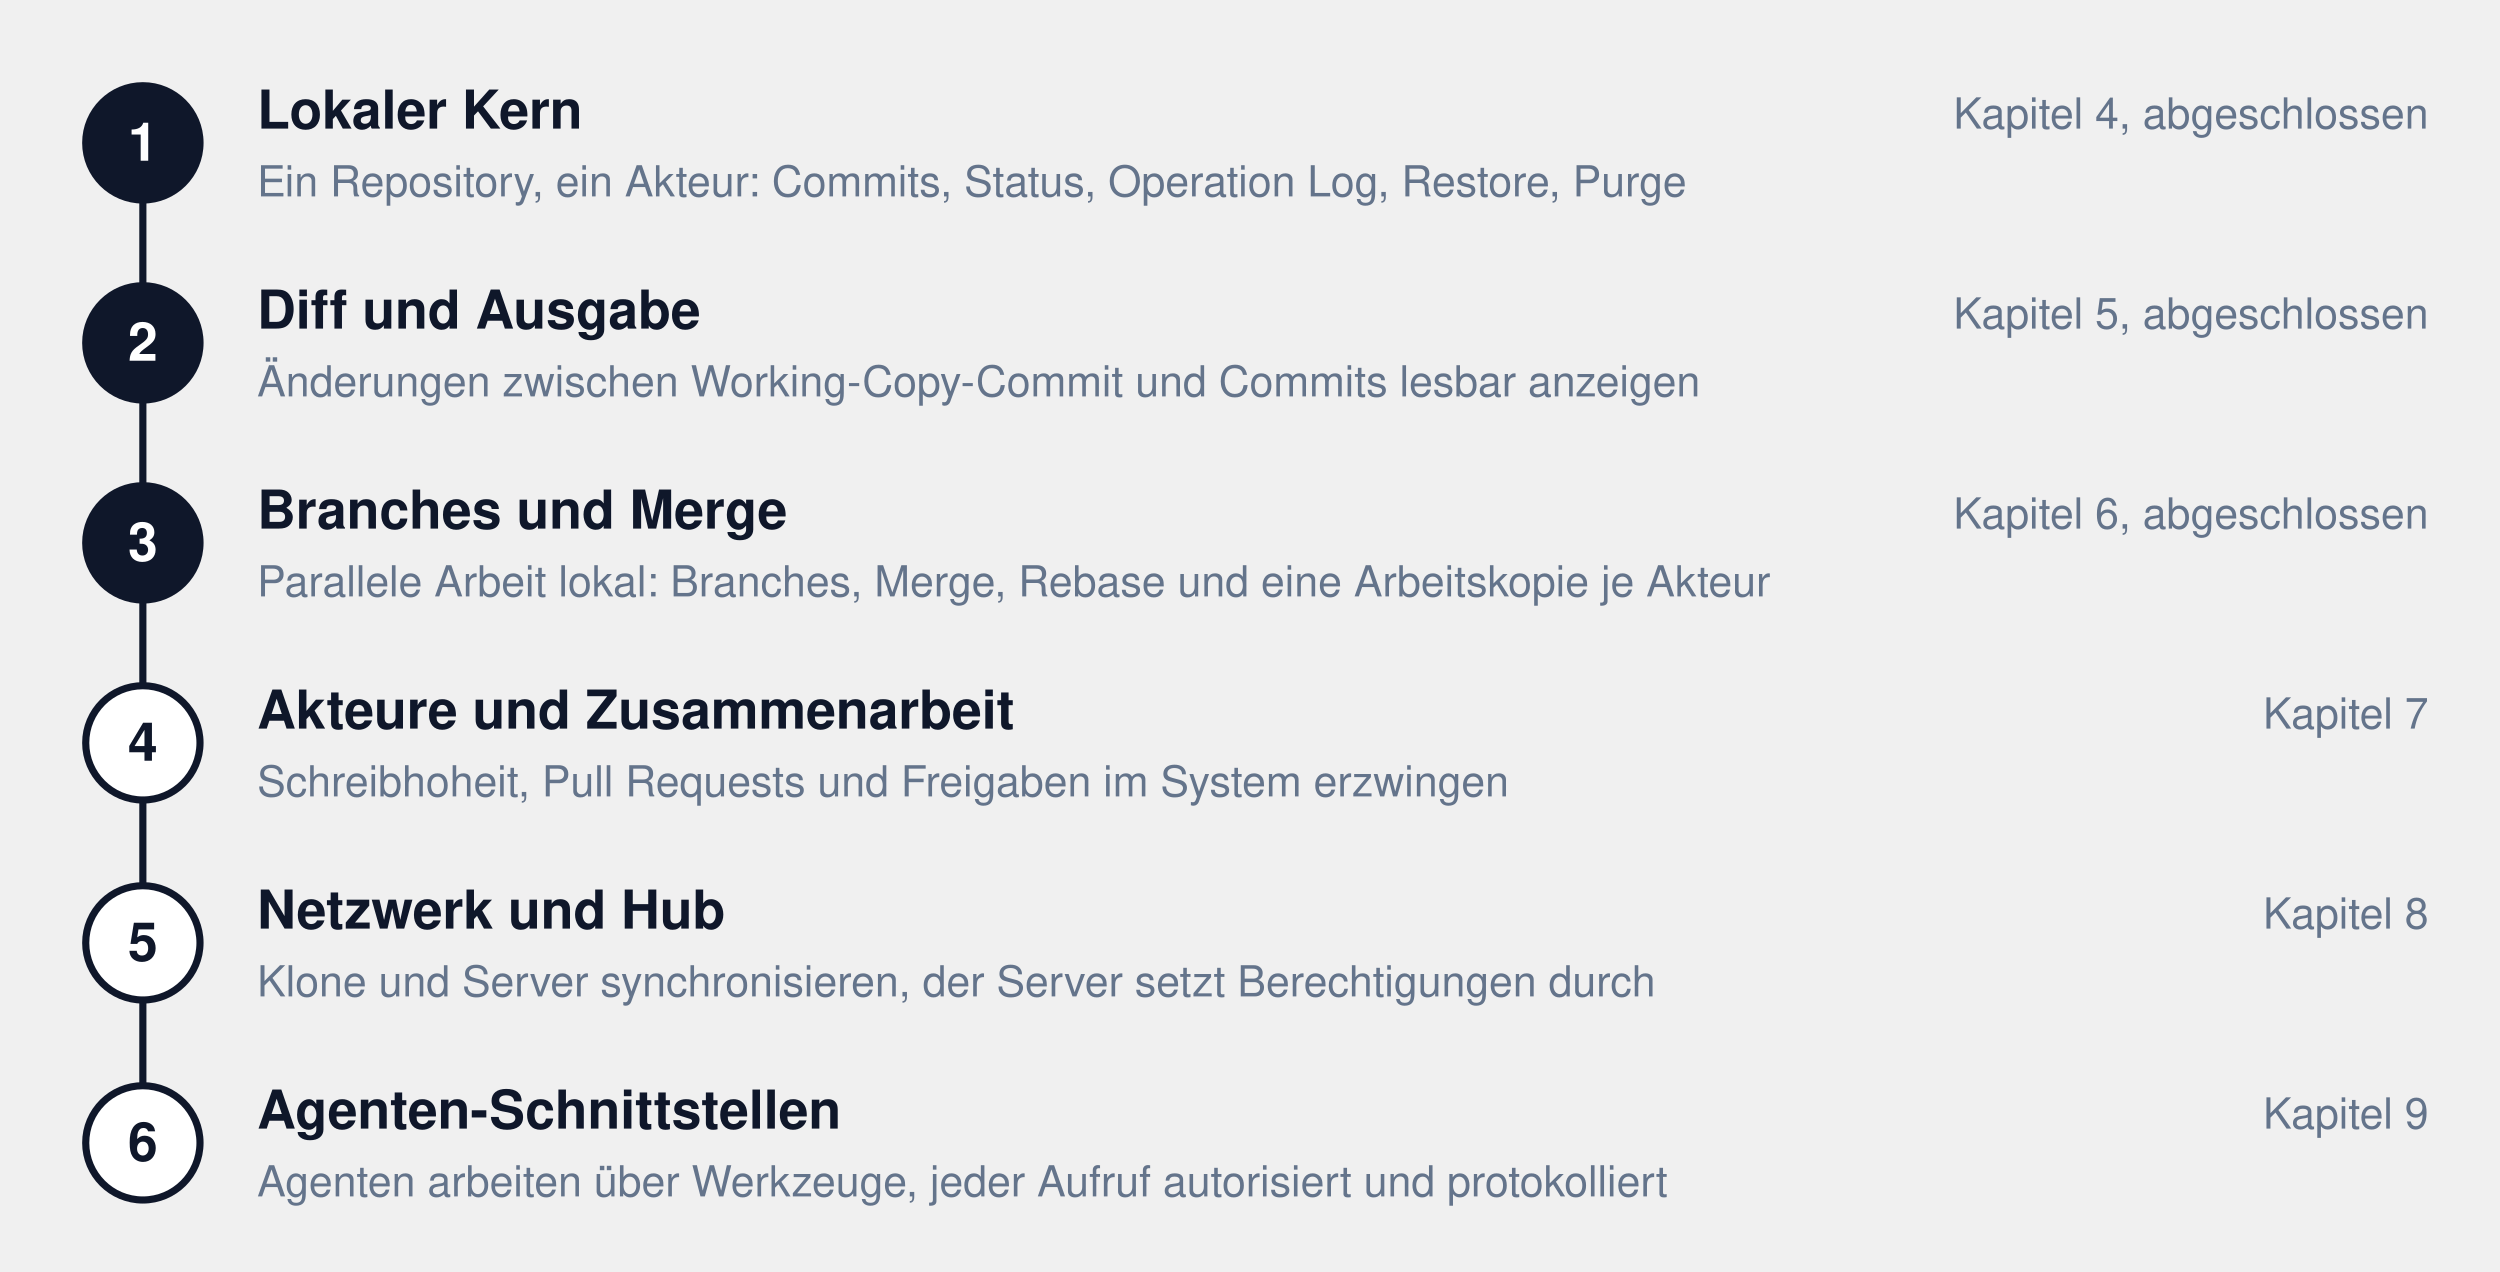
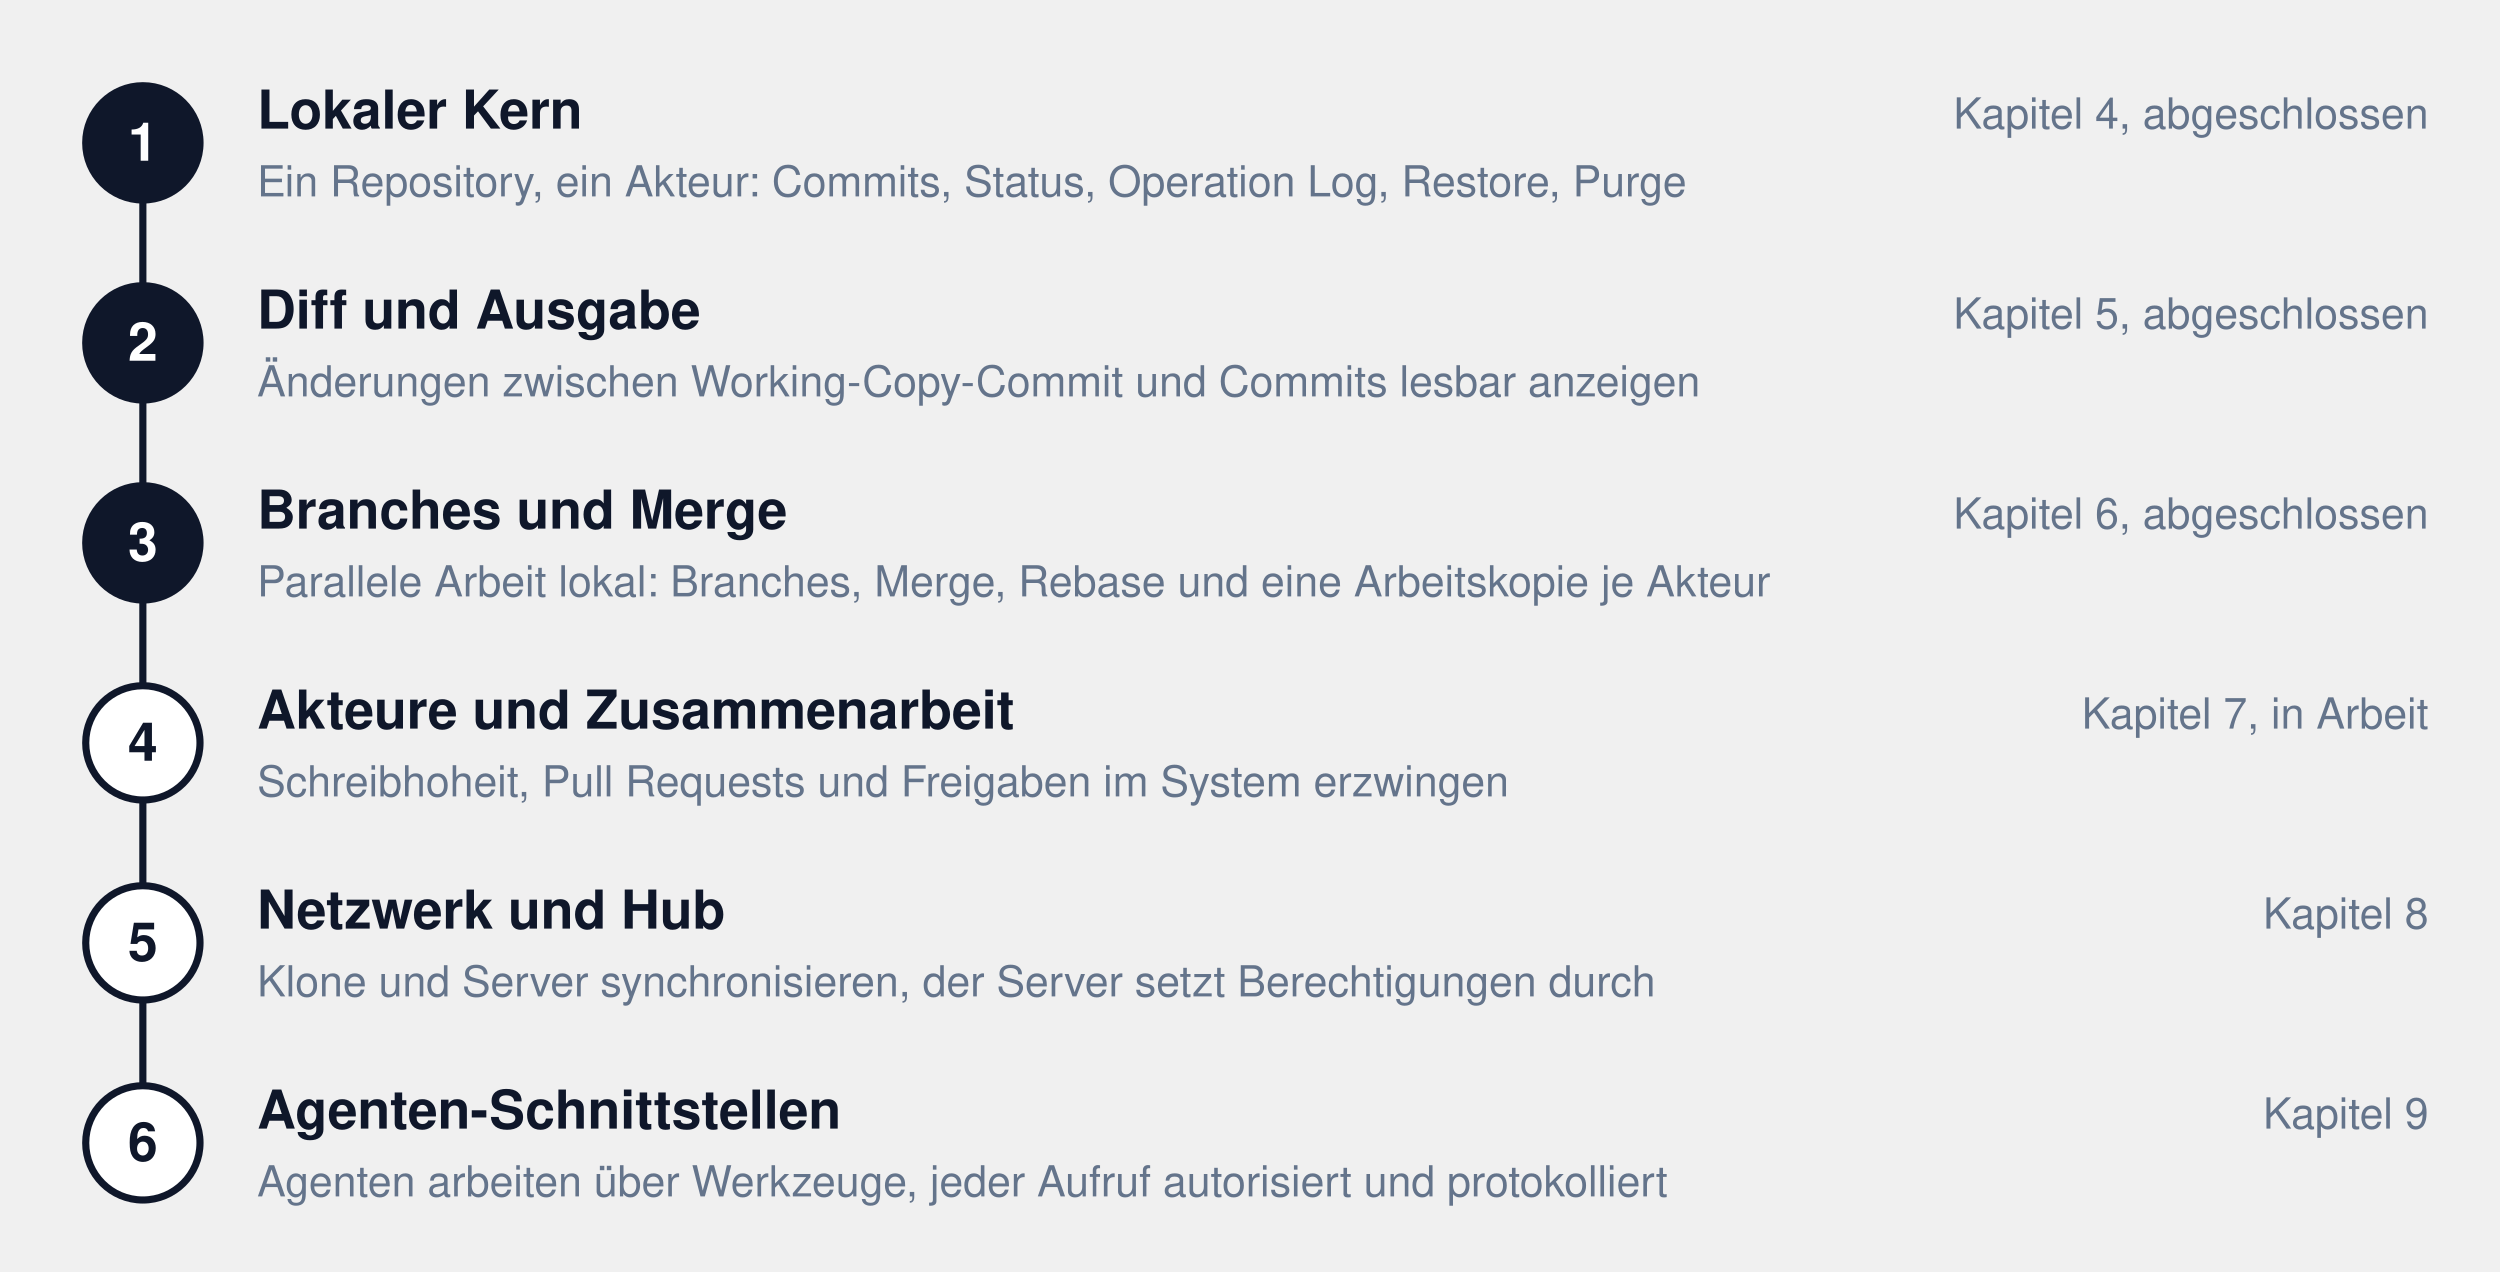
<svg xmlns="http://www.w3.org/2000/svg" viewBox="0 0 700 356" font-family="Helvetica, Arial, sans-serif">
  <line x1="40" y1="40" x2="40" y2="320" stroke="#0F172A" stroke-width="2" />
  <g fill="#FFFFFF" stroke="#0F172A" stroke-width="2">
    <circle cx="40" cy="40" r="16" fill="#0F172A" />
    <circle cx="40" cy="96" r="16" fill="#0F172A" />
    <circle cx="40" cy="152" r="16" fill="#0F172A" />
    <circle cx="40" cy="208" r="16" />
    <circle cx="40" cy="264" r="16" />
    <circle cx="40" cy="320" r="16" />
  </g>
  <g text-anchor="middle" font-size="15" font-weight="bold" fill="#0F172A">
    <text x="40" y="45" fill="#FFFFFF">1</text>
    <text x="40" y="101" fill="#FFFFFF">2</text>
    <text x="40" y="157" fill="#FFFFFF">3</text>
    <text x="40" y="213">4</text>
    <text x="40" y="269">5</text>
    <text x="40" y="325">6</text>
  </g>
  <g font-size="15" font-weight="bold" fill="#0F172A">
    <text x="72" y="36">Lokaler Kern</text>
    <text x="72" y="92">Diff und Ausgabe</text>
    <text x="72" y="148">Branches und Merge</text>
    <text x="72" y="204">Akteure und Zusammenarbeit</text>
    <text x="72" y="260">Netzwerk und Hub</text>
    <text x="72" y="316">Agenten-Schnittstellen</text>
  </g>
  <g font-size="12" fill="#64748B">
    <text x="72" y="55">Ein Repository, ein Akteur: Commits, Status, Operation Log, Restore, Purge</text>
    <text x="72" y="111">Änderungen zwischen Working-Copy-Commit und Commits lesbar anzeigen</text>
    <text x="72" y="167">Parallele Arbeit lokal: Branches, Merge, Rebase und eine Arbeitskopie je Akteur</text>
    <text x="72" y="223">Schreibhoheit, Pull Requests und Freigaben im System erzwingen</text>
    <text x="72" y="279">Klone und Server synchronisieren, der Server setzt Berechtigungen durch</text>
    <text x="72" y="335">Agenten arbeiten über Werkzeuge, jeder Aufruf autorisiert und protokolliert</text>
  </g>
  <g font-size="12" fill="#64748B" text-anchor="end">
    <text x="680" y="36">Kapitel 4, abgeschlossen</text>
    <text x="680" y="92">Kapitel 5, abgeschlossen</text>
    <text x="680" y="148">Kapitel 6, abgeschlossen</text>
-     <text x="680" y="204">Kapitel 7</text>
+     <text x="680" y="204">Kapitel 7, in Arbeit</text>
    <text x="680" y="260">Kapitel 8</text>
    <text x="680" y="316">Kapitel 9</text>
  </g>
</svg>
